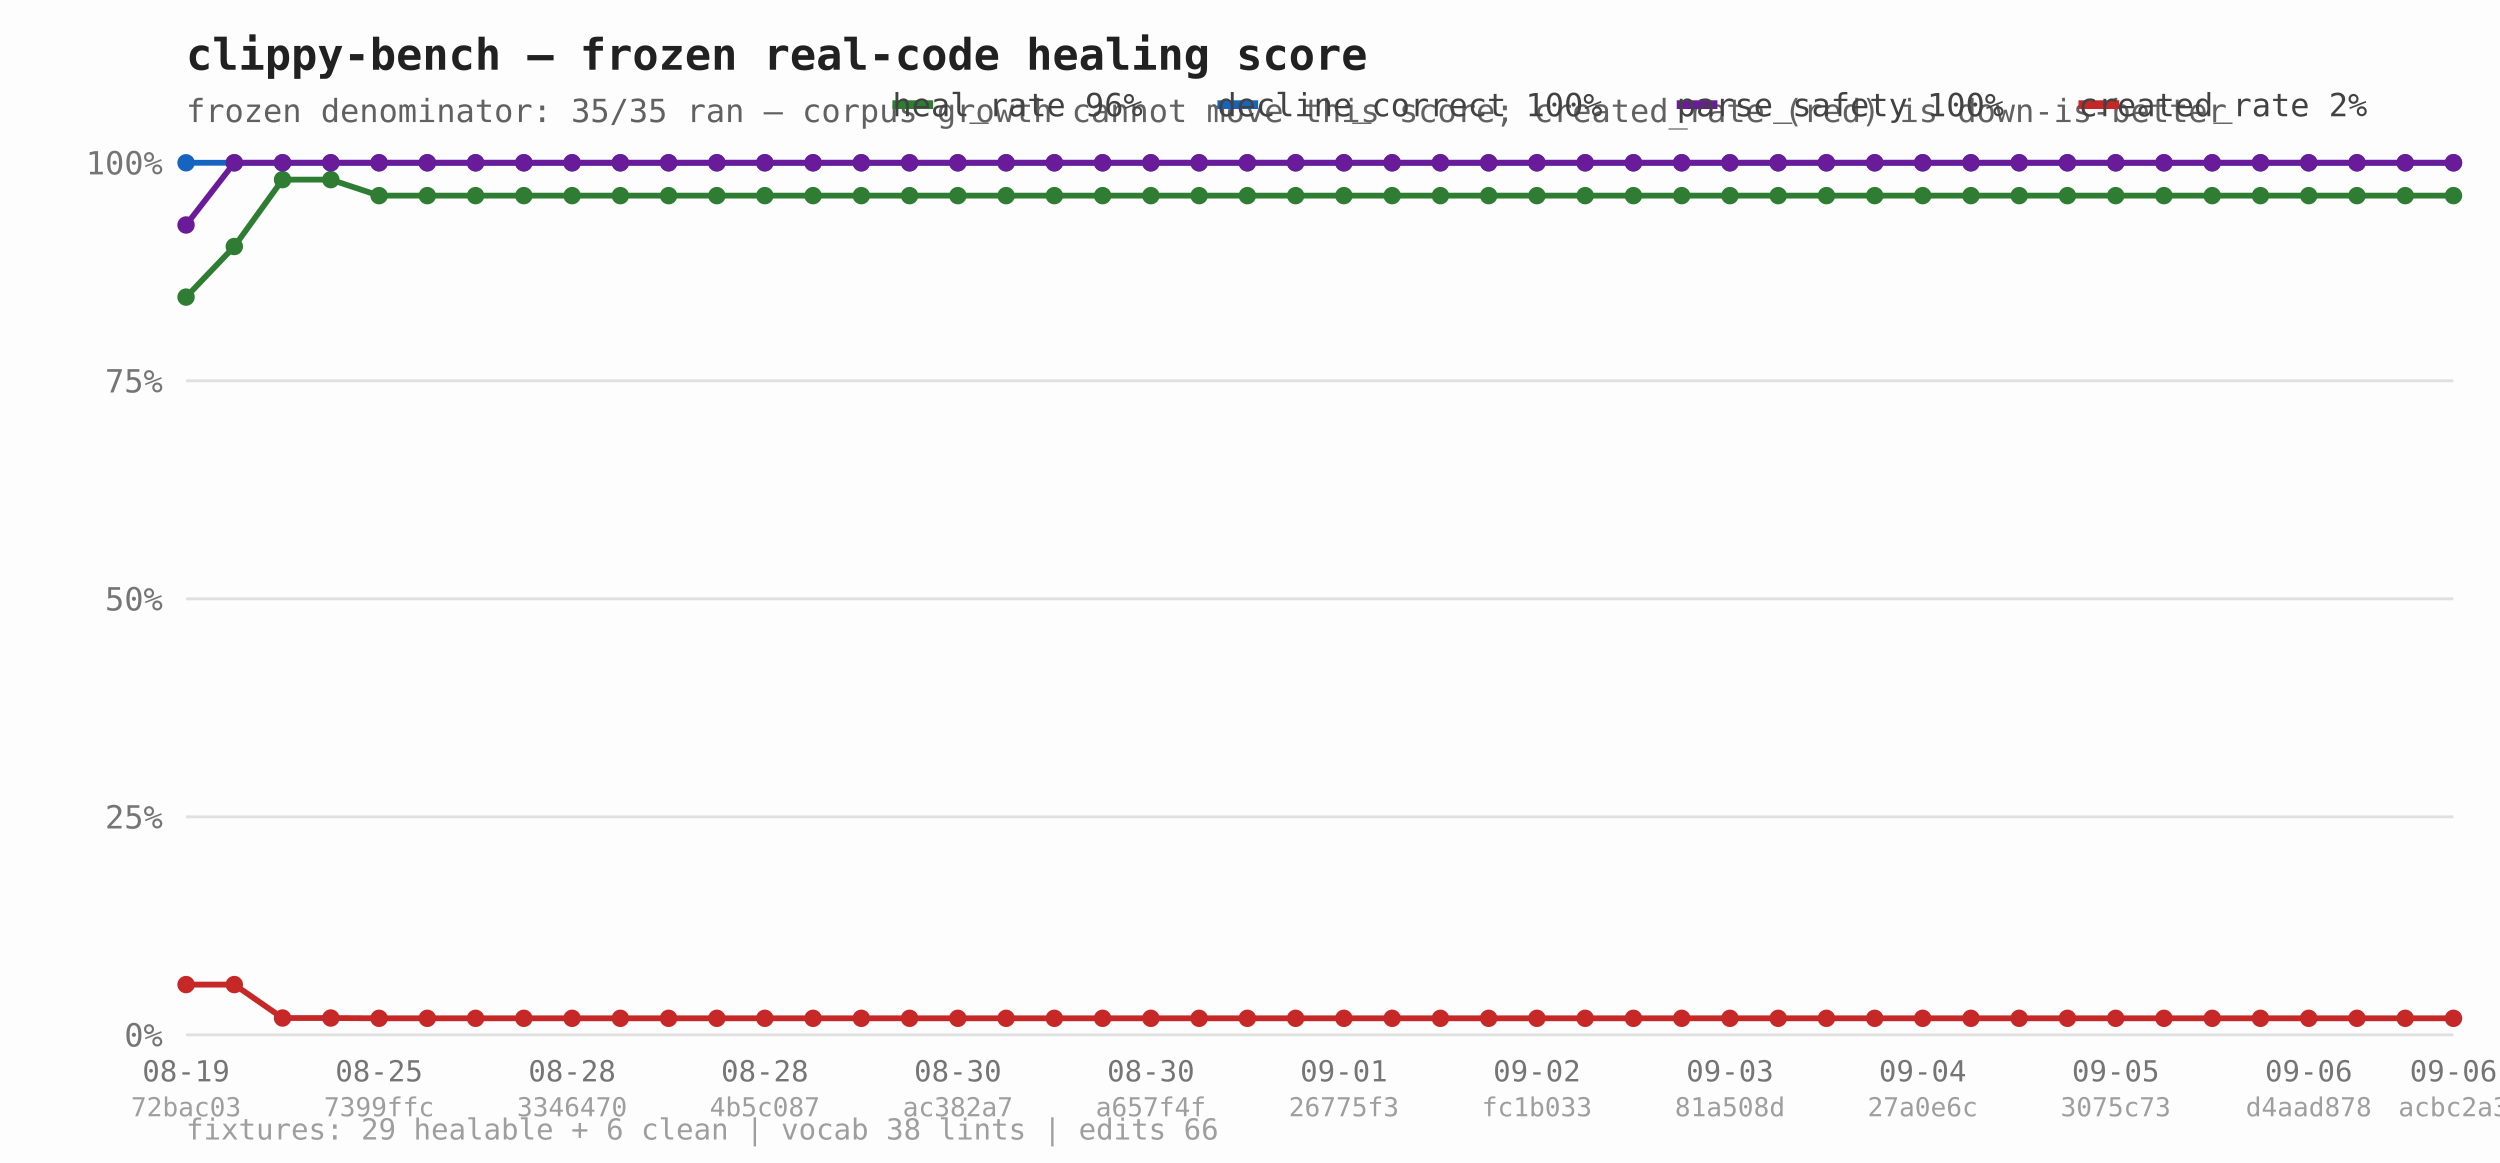
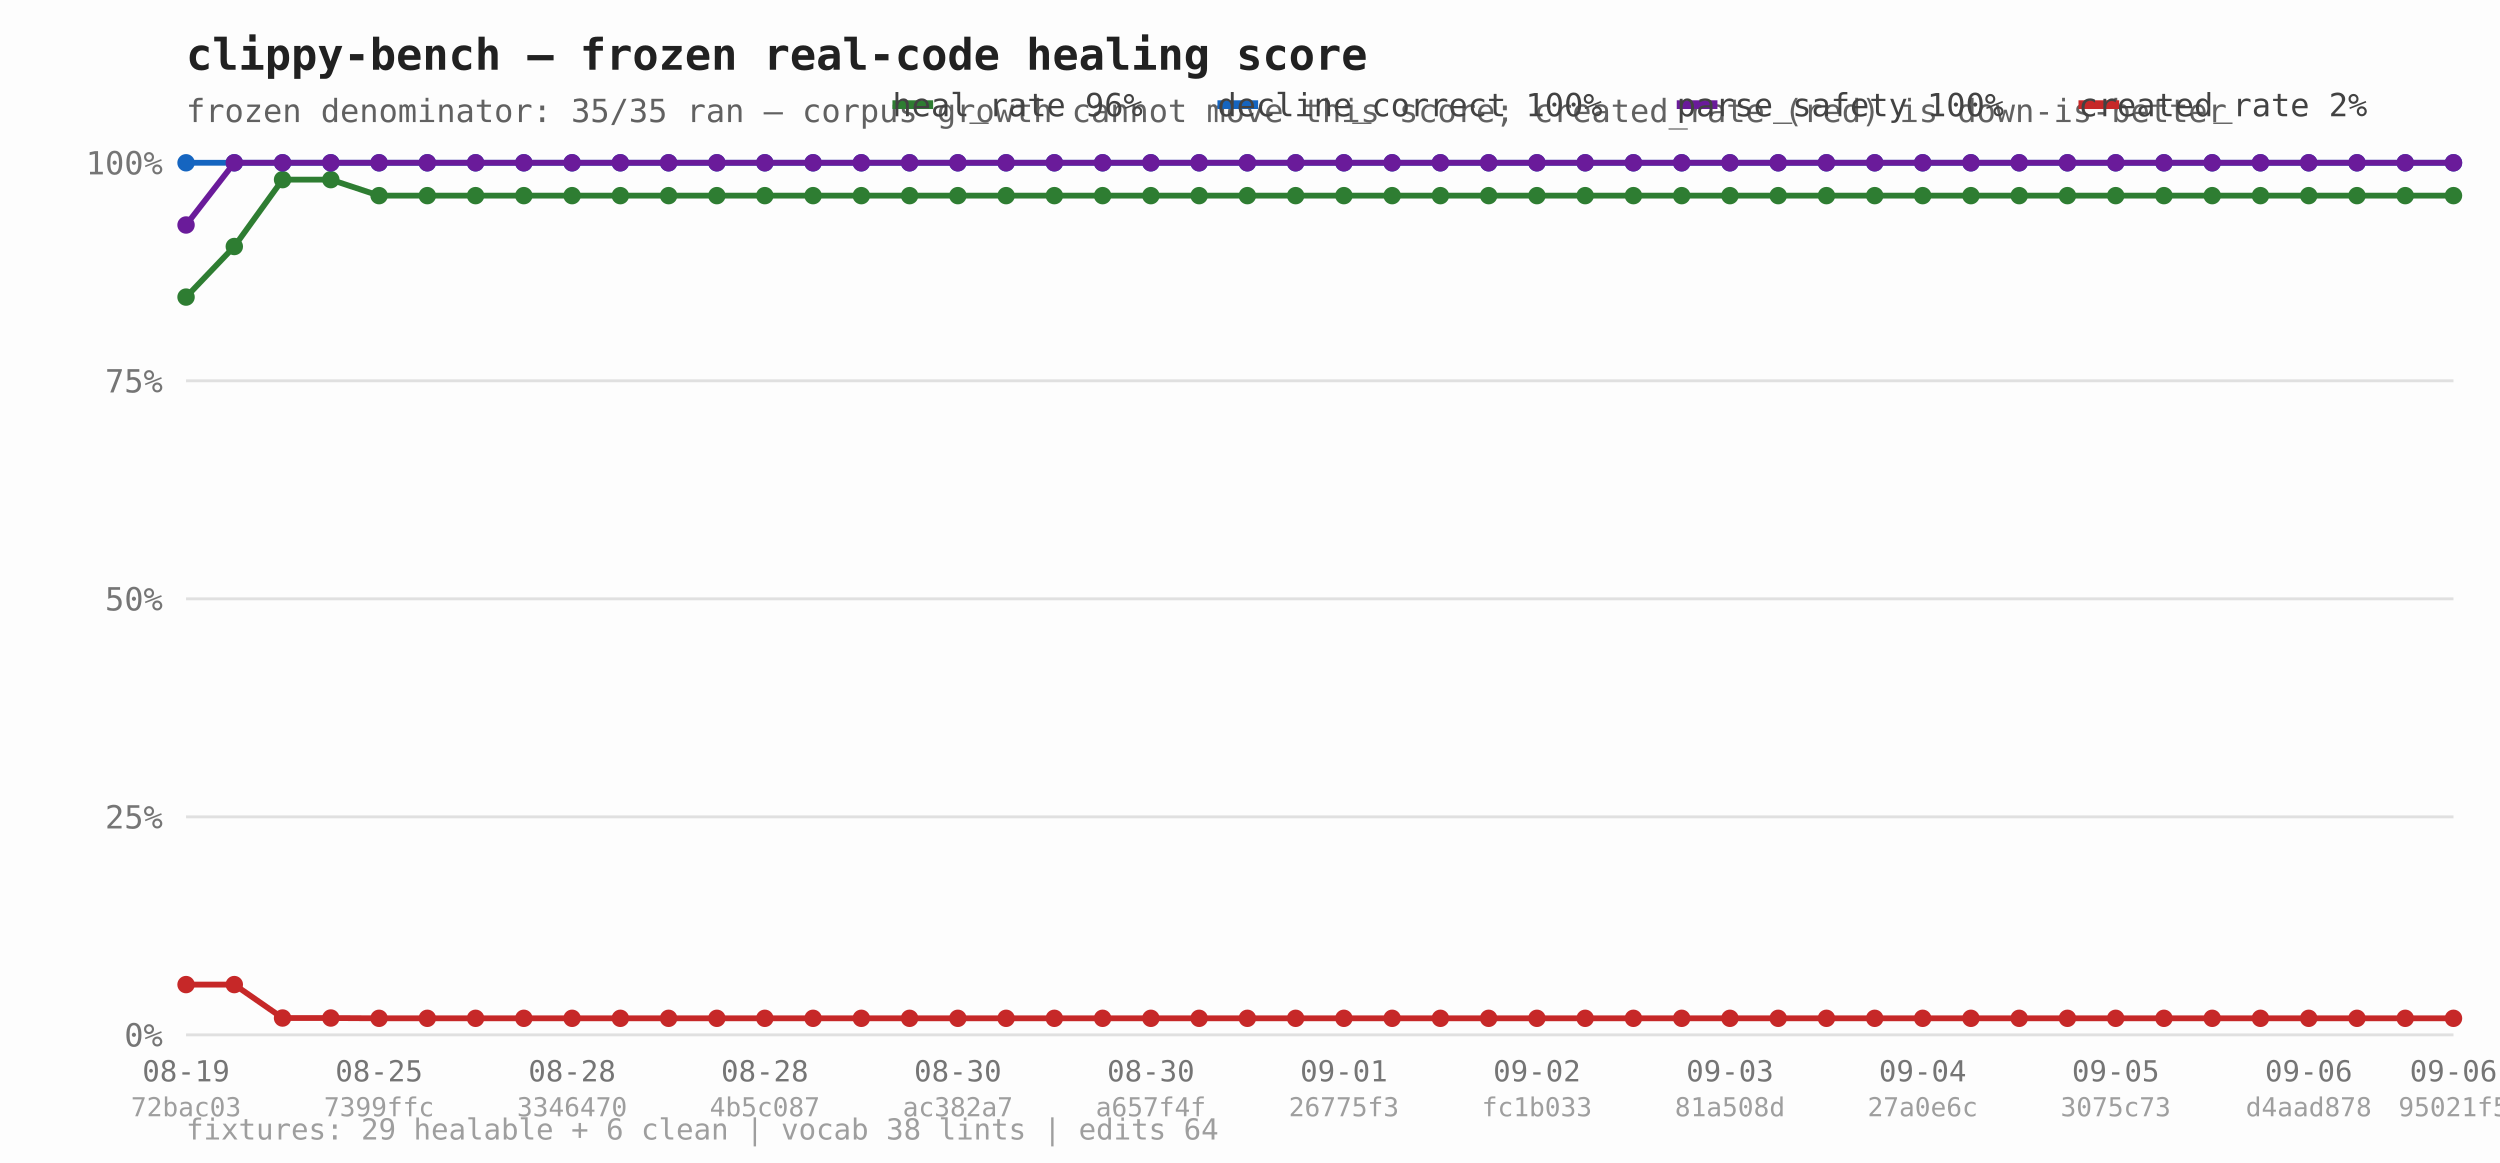
<svg xmlns="http://www.w3.org/2000/svg" width="860" height="400" viewBox="0 0 860 400" font-family="ui-monospace,Menlo,monospace">
  <rect width="100%" height="100%" fill="#fdfdfd" />
  <text x="64" y="24" font-size="15" font-weight="bold" fill="#212121">clippy-bench — frozen real-code healing score</text>
  <text x="64" y="42" font-size="11" fill="#616161">frozen denominator: 35/35 ran — corpus growth cannot move this score; created_rate (red) is down-is-better</text>
  <line x1="64" y1="356.0" x2="844" y2="356.0" stroke="#e0e0e0" stroke-width="1" />
  <text x="56" y="360.0" font-size="11" fill="#757575" text-anchor="end">0%</text>
  <line x1="64" y1="281.0" x2="844" y2="281.0" stroke="#e0e0e0" stroke-width="1" />
  <text x="56" y="285.0" font-size="11" fill="#757575" text-anchor="end">25%</text>
  <line x1="64" y1="206.0" x2="844" y2="206.0" stroke="#e0e0e0" stroke-width="1" />
  <text x="56" y="210.0" font-size="11" fill="#757575" text-anchor="end">50%</text>
  <line x1="64" y1="131.0" x2="844" y2="131.0" stroke="#e0e0e0" stroke-width="1" />
  <text x="56" y="135.0" font-size="11" fill="#757575" text-anchor="end">75%</text>
  <line x1="64" y1="56.0" x2="844" y2="56.0" stroke="#e0e0e0" stroke-width="1" />
  <text x="56" y="60.0" font-size="11" fill="#757575" text-anchor="end">100%</text>
  <line x1="715.0" y1="36" x2="729.0" y2="36" stroke="#c62828" stroke-width="3" />
  <text x="715.0" y="40" font-size="11" fill="#424242">created_rate 2%</text>
  <line x1="576.8" y1="36" x2="590.8" y2="36" stroke="#6a1b9a" stroke-width="3" />
  <text x="576.8" y="40" font-size="11" fill="#424242">parse_safety 100%</text>
  <line x1="418.8" y1="36" x2="432.8" y2="36" stroke="#1565c0" stroke-width="3" />
  <text x="418.8" y="40" font-size="11" fill="#424242">decline_correct 100%</text>
  <line x1="307.0" y1="36" x2="321.0" y2="36" stroke="#2e7d32" stroke-width="3" />
  <text x="307.0" y="40" font-size="11" fill="#424242">heal_rate 96%</text>
  <path d="M 64.0 102.2 L 80.6 84.8 L 97.2 61.8 L 113.8 61.8 L 130.4 67.3 L 147.0 67.3 L 163.6 67.3 L 180.2 67.3 L 196.8 67.3 L 213.4 67.3 L 230.0 67.3 L 246.6 67.3 L 263.1 67.3 L 279.7 67.3 L 296.3 67.3 L 312.9 67.3 L 329.5 67.3 L 346.1 67.3 L 362.7 67.3 L 379.3 67.3 L 395.9 67.3 L 412.5 67.3 L 429.1 67.3 L 445.7 67.3 L 462.3 67.3 L 478.9 67.3 L 495.5 67.3 L 512.1 67.3 L 528.7 67.3 L 545.3 67.3 L 561.9 67.3 L 578.5 67.3 L 595.1 67.3 L 611.7 67.3 L 628.3 67.3 L 644.9 67.3 L 661.4 67.3 L 678.0 67.3 L 694.6 67.3 L 711.2 67.3 L 727.8 67.3 L 744.4 67.3 L 761.0 67.3 L 777.6 67.3 L 794.2 67.3 L 810.8 67.3 L 827.4 67.3 L 844.0 67.3" fill="none" stroke="#2e7d32" stroke-width="2" stroke-linejoin="round" stroke-linecap="round" />
  <circle cx="64.0" cy="102.2" r="3" fill="#2e7d32" />
  <circle cx="80.6" cy="84.8" r="3" fill="#2e7d32" />
  <circle cx="97.2" cy="61.8" r="3" fill="#2e7d32" />
  <circle cx="113.8" cy="61.8" r="3" fill="#2e7d32" />
  <circle cx="130.4" cy="67.3" r="3" fill="#2e7d32" />
  <circle cx="147.0" cy="67.3" r="3" fill="#2e7d32" />
  <circle cx="163.6" cy="67.3" r="3" fill="#2e7d32" />
  <circle cx="180.2" cy="67.3" r="3" fill="#2e7d32" />
  <circle cx="196.8" cy="67.3" r="3" fill="#2e7d32" />
  <circle cx="213.4" cy="67.3" r="3" fill="#2e7d32" />
  <circle cx="230.0" cy="67.3" r="3" fill="#2e7d32" />
  <circle cx="246.6" cy="67.3" r="3" fill="#2e7d32" />
  <circle cx="263.1" cy="67.3" r="3" fill="#2e7d32" />
  <circle cx="279.7" cy="67.3" r="3" fill="#2e7d32" />
  <circle cx="296.3" cy="67.3" r="3" fill="#2e7d32" />
  <circle cx="312.9" cy="67.3" r="3" fill="#2e7d32" />
  <circle cx="329.5" cy="67.3" r="3" fill="#2e7d32" />
  <circle cx="346.1" cy="67.3" r="3" fill="#2e7d32" />
  <circle cx="362.7" cy="67.3" r="3" fill="#2e7d32" />
  <circle cx="379.3" cy="67.3" r="3" fill="#2e7d32" />
  <circle cx="395.9" cy="67.3" r="3" fill="#2e7d32" />
  <circle cx="412.5" cy="67.3" r="3" fill="#2e7d32" />
  <circle cx="429.1" cy="67.3" r="3" fill="#2e7d32" />
  <circle cx="445.7" cy="67.3" r="3" fill="#2e7d32" />
  <circle cx="462.3" cy="67.3" r="3" fill="#2e7d32" />
  <circle cx="478.9" cy="67.3" r="3" fill="#2e7d32" />
  <circle cx="495.5" cy="67.3" r="3" fill="#2e7d32" />
  <circle cx="512.1" cy="67.3" r="3" fill="#2e7d32" />
  <circle cx="528.7" cy="67.3" r="3" fill="#2e7d32" />
  <circle cx="545.3" cy="67.3" r="3" fill="#2e7d32" />
  <circle cx="561.9" cy="67.3" r="3" fill="#2e7d32" />
  <circle cx="578.5" cy="67.3" r="3" fill="#2e7d32" />
  <circle cx="595.1" cy="67.3" r="3" fill="#2e7d32" />
  <circle cx="611.7" cy="67.3" r="3" fill="#2e7d32" />
  <circle cx="628.3" cy="67.3" r="3" fill="#2e7d32" />
  <circle cx="644.9" cy="67.3" r="3" fill="#2e7d32" />
  <circle cx="661.4" cy="67.3" r="3" fill="#2e7d32" />
  <circle cx="678.0" cy="67.3" r="3" fill="#2e7d32" />
  <circle cx="694.6" cy="67.3" r="3" fill="#2e7d32" />
  <circle cx="711.2" cy="67.3" r="3" fill="#2e7d32" />
  <circle cx="727.8" cy="67.3" r="3" fill="#2e7d32" />
  <circle cx="744.4" cy="67.3" r="3" fill="#2e7d32" />
  <circle cx="761.0" cy="67.3" r="3" fill="#2e7d32" />
  <circle cx="777.6" cy="67.3" r="3" fill="#2e7d32" />
  <circle cx="794.2" cy="67.3" r="3" fill="#2e7d32" />
  <circle cx="810.8" cy="67.3" r="3" fill="#2e7d32" />
  <circle cx="827.4" cy="67.3" r="3" fill="#2e7d32" />
  <circle cx="844.0" cy="67.3" r="3" fill="#2e7d32" />
  <path d="M 64.0 56.0 L 80.6 56.0 L 97.2 56.0 L 113.8 56.0 L 130.4 56.0 L 147.0 56.0 L 163.6 56.0 L 180.2 56.0 L 196.8 56.0 L 213.4 56.0 L 230.0 56.0 L 246.6 56.0 L 263.1 56.0 L 279.7 56.0 L 296.3 56.0 L 312.9 56.0 L 329.5 56.0 L 346.1 56.0 L 362.7 56.0 L 379.3 56.0 L 395.9 56.0 L 412.5 56.0 L 429.1 56.0 L 445.7 56.0 L 462.3 56.0 L 478.9 56.0 L 495.5 56.0 L 512.1 56.0 L 528.7 56.0 L 545.3 56.0 L 561.9 56.0 L 578.5 56.0 L 595.1 56.0 L 611.7 56.0 L 628.3 56.0 L 644.9 56.0 L 661.4 56.0 L 678.0 56.0 L 694.6 56.0 L 711.2 56.0 L 727.8 56.0 L 744.4 56.0 L 761.0 56.0 L 777.6 56.0 L 794.2 56.0 L 810.8 56.0 L 827.4 56.0 L 844.0 56.0" fill="none" stroke="#1565c0" stroke-width="2" stroke-linejoin="round" stroke-linecap="round" />
  <circle cx="64.0" cy="56.0" r="3" fill="#1565c0" />
  <circle cx="80.6" cy="56.0" r="3" fill="#1565c0" />
  <circle cx="97.2" cy="56.0" r="3" fill="#1565c0" />
  <circle cx="113.8" cy="56.0" r="3" fill="#1565c0" />
  <circle cx="130.4" cy="56.0" r="3" fill="#1565c0" />
  <circle cx="147.0" cy="56.0" r="3" fill="#1565c0" />
  <circle cx="163.6" cy="56.0" r="3" fill="#1565c0" />
  <circle cx="180.2" cy="56.0" r="3" fill="#1565c0" />
  <circle cx="196.8" cy="56.0" r="3" fill="#1565c0" />
  <circle cx="213.4" cy="56.0" r="3" fill="#1565c0" />
  <circle cx="230.0" cy="56.0" r="3" fill="#1565c0" />
  <circle cx="246.6" cy="56.0" r="3" fill="#1565c0" />
  <circle cx="263.1" cy="56.0" r="3" fill="#1565c0" />
  <circle cx="279.7" cy="56.0" r="3" fill="#1565c0" />
  <circle cx="296.3" cy="56.0" r="3" fill="#1565c0" />
  <circle cx="312.9" cy="56.0" r="3" fill="#1565c0" />
  <circle cx="329.5" cy="56.0" r="3" fill="#1565c0" />
  <circle cx="346.1" cy="56.0" r="3" fill="#1565c0" />
  <circle cx="362.7" cy="56.0" r="3" fill="#1565c0" />
  <circle cx="379.3" cy="56.0" r="3" fill="#1565c0" />
  <circle cx="395.9" cy="56.0" r="3" fill="#1565c0" />
  <circle cx="412.5" cy="56.0" r="3" fill="#1565c0" />
  <circle cx="429.1" cy="56.0" r="3" fill="#1565c0" />
  <circle cx="445.7" cy="56.0" r="3" fill="#1565c0" />
  <circle cx="462.3" cy="56.0" r="3" fill="#1565c0" />
  <circle cx="478.9" cy="56.0" r="3" fill="#1565c0" />
  <circle cx="495.5" cy="56.0" r="3" fill="#1565c0" />
  <circle cx="512.1" cy="56.0" r="3" fill="#1565c0" />
  <circle cx="528.7" cy="56.0" r="3" fill="#1565c0" />
  <circle cx="545.3" cy="56.0" r="3" fill="#1565c0" />
  <circle cx="561.9" cy="56.0" r="3" fill="#1565c0" />
  <circle cx="578.5" cy="56.0" r="3" fill="#1565c0" />
  <circle cx="595.1" cy="56.0" r="3" fill="#1565c0" />
  <circle cx="611.7" cy="56.0" r="3" fill="#1565c0" />
  <circle cx="628.3" cy="56.0" r="3" fill="#1565c0" />
  <circle cx="644.9" cy="56.0" r="3" fill="#1565c0" />
  <circle cx="661.4" cy="56.0" r="3" fill="#1565c0" />
  <circle cx="678.0" cy="56.0" r="3" fill="#1565c0" />
  <circle cx="694.6" cy="56.0" r="3" fill="#1565c0" />
  <circle cx="711.2" cy="56.0" r="3" fill="#1565c0" />
  <circle cx="727.8" cy="56.0" r="3" fill="#1565c0" />
  <circle cx="744.4" cy="56.0" r="3" fill="#1565c0" />
  <circle cx="761.0" cy="56.0" r="3" fill="#1565c0" />
  <circle cx="777.6" cy="56.0" r="3" fill="#1565c0" />
  <circle cx="794.2" cy="56.0" r="3" fill="#1565c0" />
  <circle cx="810.8" cy="56.0" r="3" fill="#1565c0" />
  <circle cx="827.4" cy="56.0" r="3" fill="#1565c0" />
  <circle cx="844.0" cy="56.0" r="3" fill="#1565c0" />
  <path d="M 64.0 77.4 L 80.6 56.0 L 97.2 56.0 L 113.8 56.0 L 130.4 56.0 L 147.0 56.0 L 163.6 56.0 L 180.2 56.0 L 196.8 56.0 L 213.4 56.0 L 230.0 56.0 L 246.6 56.0 L 263.1 56.0 L 279.7 56.0 L 296.3 56.0 L 312.9 56.0 L 329.5 56.0 L 346.1 56.0 L 362.7 56.0 L 379.3 56.0 L 395.9 56.0 L 412.5 56.0 L 429.1 56.0 L 445.7 56.0 L 462.3 56.0 L 478.9 56.0 L 495.5 56.0 L 512.1 56.0 L 528.7 56.0 L 545.3 56.0 L 561.9 56.0 L 578.5 56.0 L 595.1 56.0 L 611.7 56.0 L 628.3 56.0 L 644.9 56.0 L 661.4 56.0 L 678.0 56.0 L 694.6 56.0 L 711.2 56.0 L 727.8 56.0 L 744.4 56.0 L 761.0 56.0 L 777.6 56.0 L 794.2 56.0 L 810.8 56.0 L 827.4 56.0 L 844.0 56.0" fill="none" stroke="#6a1b9a" stroke-width="2" stroke-linejoin="round" stroke-linecap="round" />
  <circle cx="64.0" cy="77.4" r="3" fill="#6a1b9a" />
  <circle cx="80.6" cy="56.0" r="3" fill="#6a1b9a" />
  <circle cx="97.2" cy="56.0" r="3" fill="#6a1b9a" />
  <circle cx="113.8" cy="56.0" r="3" fill="#6a1b9a" />
  <circle cx="130.4" cy="56.0" r="3" fill="#6a1b9a" />
  <circle cx="147.0" cy="56.0" r="3" fill="#6a1b9a" />
  <circle cx="163.6" cy="56.0" r="3" fill="#6a1b9a" />
  <circle cx="180.2" cy="56.0" r="3" fill="#6a1b9a" />
  <circle cx="196.8" cy="56.0" r="3" fill="#6a1b9a" />
  <circle cx="213.4" cy="56.0" r="3" fill="#6a1b9a" />
  <circle cx="230.0" cy="56.0" r="3" fill="#6a1b9a" />
  <circle cx="246.6" cy="56.0" r="3" fill="#6a1b9a" />
  <circle cx="263.1" cy="56.0" r="3" fill="#6a1b9a" />
  <circle cx="279.7" cy="56.0" r="3" fill="#6a1b9a" />
  <circle cx="296.3" cy="56.0" r="3" fill="#6a1b9a" />
  <circle cx="312.9" cy="56.0" r="3" fill="#6a1b9a" />
  <circle cx="329.5" cy="56.0" r="3" fill="#6a1b9a" />
  <circle cx="346.1" cy="56.0" r="3" fill="#6a1b9a" />
  <circle cx="362.7" cy="56.0" r="3" fill="#6a1b9a" />
  <circle cx="379.3" cy="56.0" r="3" fill="#6a1b9a" />
  <circle cx="395.9" cy="56.0" r="3" fill="#6a1b9a" />
  <circle cx="412.5" cy="56.0" r="3" fill="#6a1b9a" />
  <circle cx="429.1" cy="56.0" r="3" fill="#6a1b9a" />
  <circle cx="445.7" cy="56.0" r="3" fill="#6a1b9a" />
  <circle cx="462.3" cy="56.0" r="3" fill="#6a1b9a" />
  <circle cx="478.9" cy="56.0" r="3" fill="#6a1b9a" />
  <circle cx="495.5" cy="56.0" r="3" fill="#6a1b9a" />
  <circle cx="512.1" cy="56.0" r="3" fill="#6a1b9a" />
  <circle cx="528.7" cy="56.0" r="3" fill="#6a1b9a" />
  <circle cx="545.3" cy="56.0" r="3" fill="#6a1b9a" />
  <circle cx="561.9" cy="56.0" r="3" fill="#6a1b9a" />
  <circle cx="578.5" cy="56.0" r="3" fill="#6a1b9a" />
  <circle cx="595.1" cy="56.0" r="3" fill="#6a1b9a" />
  <circle cx="611.7" cy="56.0" r="3" fill="#6a1b9a" />
  <circle cx="628.3" cy="56.0" r="3" fill="#6a1b9a" />
  <circle cx="644.9" cy="56.0" r="3" fill="#6a1b9a" />
  <circle cx="661.4" cy="56.0" r="3" fill="#6a1b9a" />
  <circle cx="678.0" cy="56.0" r="3" fill="#6a1b9a" />
  <circle cx="694.6" cy="56.0" r="3" fill="#6a1b9a" />
  <circle cx="711.2" cy="56.0" r="3" fill="#6a1b9a" />
  <circle cx="727.8" cy="56.0" r="3" fill="#6a1b9a" />
  <circle cx="744.4" cy="56.0" r="3" fill="#6a1b9a" />
  <circle cx="761.0" cy="56.0" r="3" fill="#6a1b9a" />
  <circle cx="777.6" cy="56.0" r="3" fill="#6a1b9a" />
  <circle cx="794.2" cy="56.0" r="3" fill="#6a1b9a" />
  <circle cx="810.8" cy="56.0" r="3" fill="#6a1b9a" />
  <circle cx="827.4" cy="56.0" r="3" fill="#6a1b9a" />
  <circle cx="844.0" cy="56.0" r="3" fill="#6a1b9a" />
  <path d="M 64.0 338.7 L 80.6 338.7 L 97.2 350.2 L 113.8 350.2 L 130.4 350.3 L 147.0 350.3 L 163.6 350.3 L 180.2 350.3 L 196.8 350.3 L 213.4 350.3 L 230.0 350.3 L 246.6 350.3 L 263.1 350.3 L 279.7 350.3 L 296.3 350.3 L 312.9 350.3 L 329.5 350.3 L 346.1 350.3 L 362.7 350.3 L 379.3 350.3 L 395.9 350.3 L 412.5 350.3 L 429.1 350.3 L 445.7 350.3 L 462.3 350.3 L 478.9 350.3 L 495.5 350.3 L 512.1 350.3 L 528.7 350.3 L 545.3 350.3 L 561.9 350.3 L 578.5 350.3 L 595.1 350.3 L 611.7 350.3 L 628.3 350.3 L 644.9 350.3 L 661.4 350.3 L 678.0 350.3 L 694.6 350.3 L 711.2 350.3 L 727.8 350.3 L 744.4 350.3 L 761.0 350.3 L 777.6 350.3 L 794.2 350.3 L 810.8 350.3 L 827.4 350.3 L 844.0 350.3" fill="none" stroke="#c62828" stroke-width="2" stroke-linejoin="round" stroke-linecap="round" />
  <circle cx="64.0" cy="338.7" r="3" fill="#c62828" />
  <circle cx="80.6" cy="338.7" r="3" fill="#c62828" />
  <circle cx="97.2" cy="350.2" r="3" fill="#c62828" />
  <circle cx="113.8" cy="350.2" r="3" fill="#c62828" />
  <circle cx="130.4" cy="350.3" r="3" fill="#c62828" />
  <circle cx="147.0" cy="350.3" r="3" fill="#c62828" />
  <circle cx="163.6" cy="350.3" r="3" fill="#c62828" />
  <circle cx="180.2" cy="350.3" r="3" fill="#c62828" />
  <circle cx="196.8" cy="350.3" r="3" fill="#c62828" />
  <circle cx="213.4" cy="350.3" r="3" fill="#c62828" />
  <circle cx="230.0" cy="350.3" r="3" fill="#c62828" />
  <circle cx="246.6" cy="350.3" r="3" fill="#c62828" />
  <circle cx="263.1" cy="350.3" r="3" fill="#c62828" />
  <circle cx="279.7" cy="350.3" r="3" fill="#c62828" />
  <circle cx="296.3" cy="350.3" r="3" fill="#c62828" />
  <circle cx="312.9" cy="350.3" r="3" fill="#c62828" />
  <circle cx="329.5" cy="350.3" r="3" fill="#c62828" />
  <circle cx="346.1" cy="350.3" r="3" fill="#c62828" />
  <circle cx="362.7" cy="350.3" r="3" fill="#c62828" />
  <circle cx="379.3" cy="350.3" r="3" fill="#c62828" />
  <circle cx="395.9" cy="350.3" r="3" fill="#c62828" />
  <circle cx="412.5" cy="350.3" r="3" fill="#c62828" />
  <circle cx="429.1" cy="350.3" r="3" fill="#c62828" />
  <circle cx="445.7" cy="350.3" r="3" fill="#c62828" />
  <circle cx="462.3" cy="350.3" r="3" fill="#c62828" />
  <circle cx="478.9" cy="350.3" r="3" fill="#c62828" />
  <circle cx="495.5" cy="350.3" r="3" fill="#c62828" />
  <circle cx="512.1" cy="350.3" r="3" fill="#c62828" />
  <circle cx="528.7" cy="350.3" r="3" fill="#c62828" />
  <circle cx="545.3" cy="350.3" r="3" fill="#c62828" />
  <circle cx="561.9" cy="350.3" r="3" fill="#c62828" />
  <circle cx="578.5" cy="350.3" r="3" fill="#c62828" />
  <circle cx="595.1" cy="350.3" r="3" fill="#c62828" />
  <circle cx="611.7" cy="350.3" r="3" fill="#c62828" />
  <circle cx="628.3" cy="350.3" r="3" fill="#c62828" />
  <circle cx="644.9" cy="350.3" r="3" fill="#c62828" />
  <circle cx="661.4" cy="350.3" r="3" fill="#c62828" />
  <circle cx="678.0" cy="350.3" r="3" fill="#c62828" />
  <circle cx="694.6" cy="350.3" r="3" fill="#c62828" />
  <circle cx="711.2" cy="350.3" r="3" fill="#c62828" />
  <circle cx="727.8" cy="350.3" r="3" fill="#c62828" />
  <circle cx="744.4" cy="350.3" r="3" fill="#c62828" />
  <circle cx="761.0" cy="350.3" r="3" fill="#c62828" />
  <circle cx="777.6" cy="350.3" r="3" fill="#c62828" />
  <circle cx="794.2" cy="350.3" r="3" fill="#c62828" />
  <circle cx="810.8" cy="350.3" r="3" fill="#c62828" />
  <circle cx="827.4" cy="350.3" r="3" fill="#c62828" />
  <circle cx="844.0" cy="350.3" r="3" fill="#c62828" />
  <text x="64.0" y="372.0" font-size="10" fill="#757575" text-anchor="middle">08-19</text>
  <text x="64.0" y="384.0" font-size="9" fill="#9e9e9e" text-anchor="middle">72bac03</text>
  <text x="130.4" y="372.0" font-size="10" fill="#757575" text-anchor="middle">08-25</text>
  <text x="130.4" y="384.0" font-size="9" fill="#9e9e9e" text-anchor="middle">7399ffc</text>
  <text x="196.8" y="372.0" font-size="10" fill="#757575" text-anchor="middle">08-28</text>
  <text x="196.8" y="384.0" font-size="9" fill="#9e9e9e" text-anchor="middle">3346470</text>
  <text x="263.1" y="372.0" font-size="10" fill="#757575" text-anchor="middle">08-28</text>
  <text x="263.1" y="384.0" font-size="9" fill="#9e9e9e" text-anchor="middle">4b5c087</text>
  <text x="329.5" y="372.0" font-size="10" fill="#757575" text-anchor="middle">08-30</text>
  <text x="329.5" y="384.0" font-size="9" fill="#9e9e9e" text-anchor="middle">ac382a7</text>
  <text x="395.9" y="372.0" font-size="10" fill="#757575" text-anchor="middle">08-30</text>
  <text x="395.9" y="384.0" font-size="9" fill="#9e9e9e" text-anchor="middle">a657f4f</text>
  <text x="462.3" y="372.0" font-size="10" fill="#757575" text-anchor="middle">09-01</text>
  <text x="462.3" y="384.0" font-size="9" fill="#9e9e9e" text-anchor="middle">26775f3</text>
  <text x="528.7" y="372.0" font-size="10" fill="#757575" text-anchor="middle">09-02</text>
  <text x="528.7" y="384.0" font-size="9" fill="#9e9e9e" text-anchor="middle">fc1b033</text>
  <text x="595.1" y="372.0" font-size="10" fill="#757575" text-anchor="middle">09-03</text>
  <text x="595.1" y="384.0" font-size="9" fill="#9e9e9e" text-anchor="middle">81a508d</text>
  <text x="661.4" y="372.0" font-size="10" fill="#757575" text-anchor="middle">09-04</text>
  <text x="661.4" y="384.0" font-size="9" fill="#9e9e9e" text-anchor="middle">27a0e6c</text>
  <text x="727.8" y="372.0" font-size="10" fill="#757575" text-anchor="middle">09-05</text>
  <text x="727.8" y="384.0" font-size="9" fill="#9e9e9e" text-anchor="middle">3075c73</text>
  <text x="794.2" y="372.0" font-size="10" fill="#757575" text-anchor="middle">09-06</text>
  <text x="794.2" y="384.0" font-size="9" fill="#9e9e9e" text-anchor="middle">d4aad878</text>
  <text x="844.0" y="372.0" font-size="10" fill="#757575" text-anchor="middle">09-06</text>
-   <text x="844.0" y="384.0" font-size="9" fill="#9e9e9e" text-anchor="middle">acbc2a3</text>
-   <text x="64" y="392.0" font-size="10" fill="#9e9e9e">fixtures: 29 healable + 6 clean | vocab 38 lints | edits 66</text>
+   <text x="844.0" y="384.0" font-size="9" fill="#9e9e9e" text-anchor="middle">95021f5</text>
+   <text x="64" y="392.0" font-size="10" fill="#9e9e9e">fixtures: 29 healable + 6 clean | vocab 38 lints | edits 64</text>
</svg>
